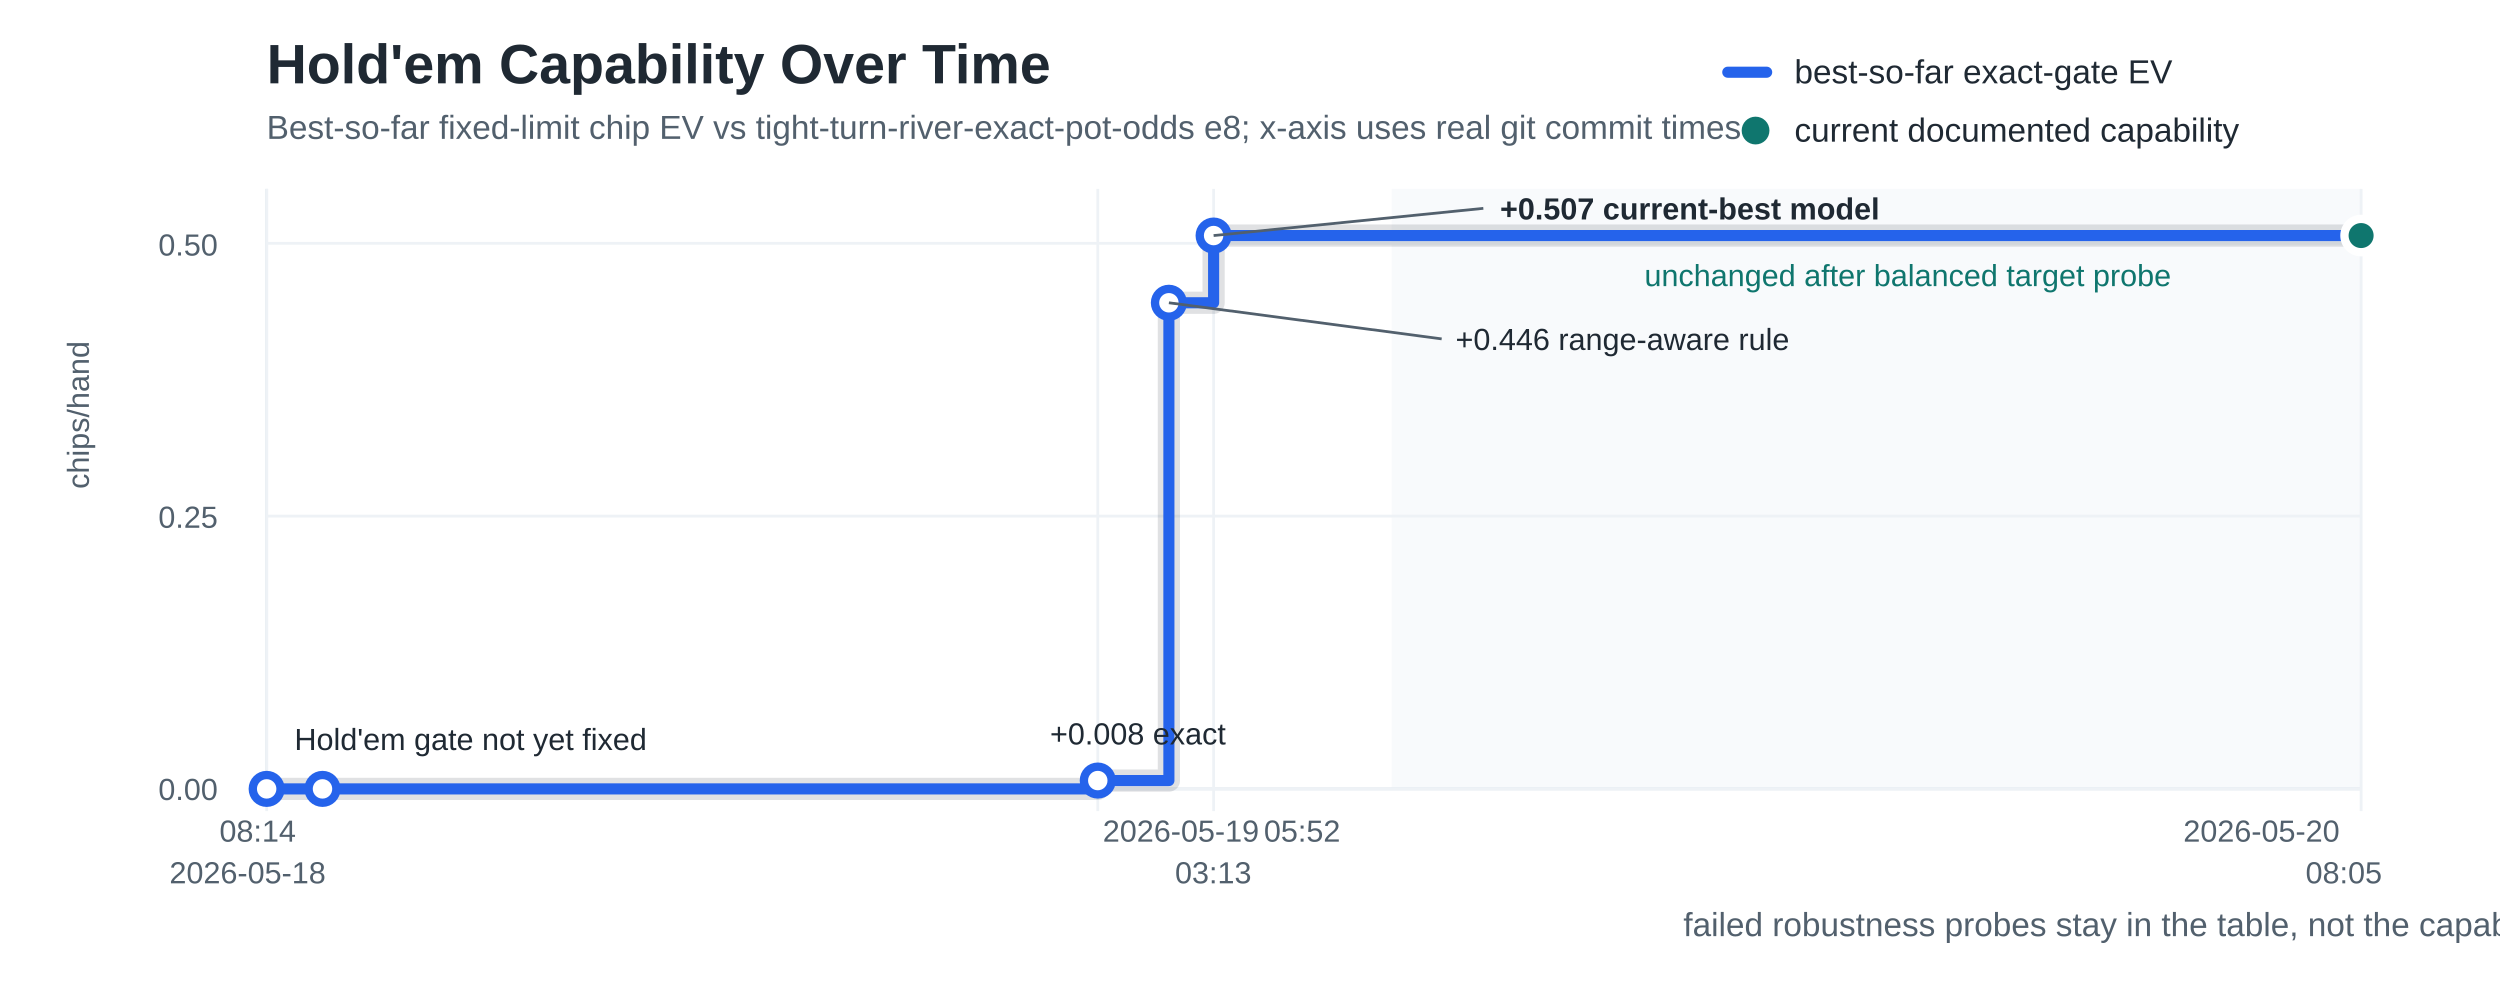
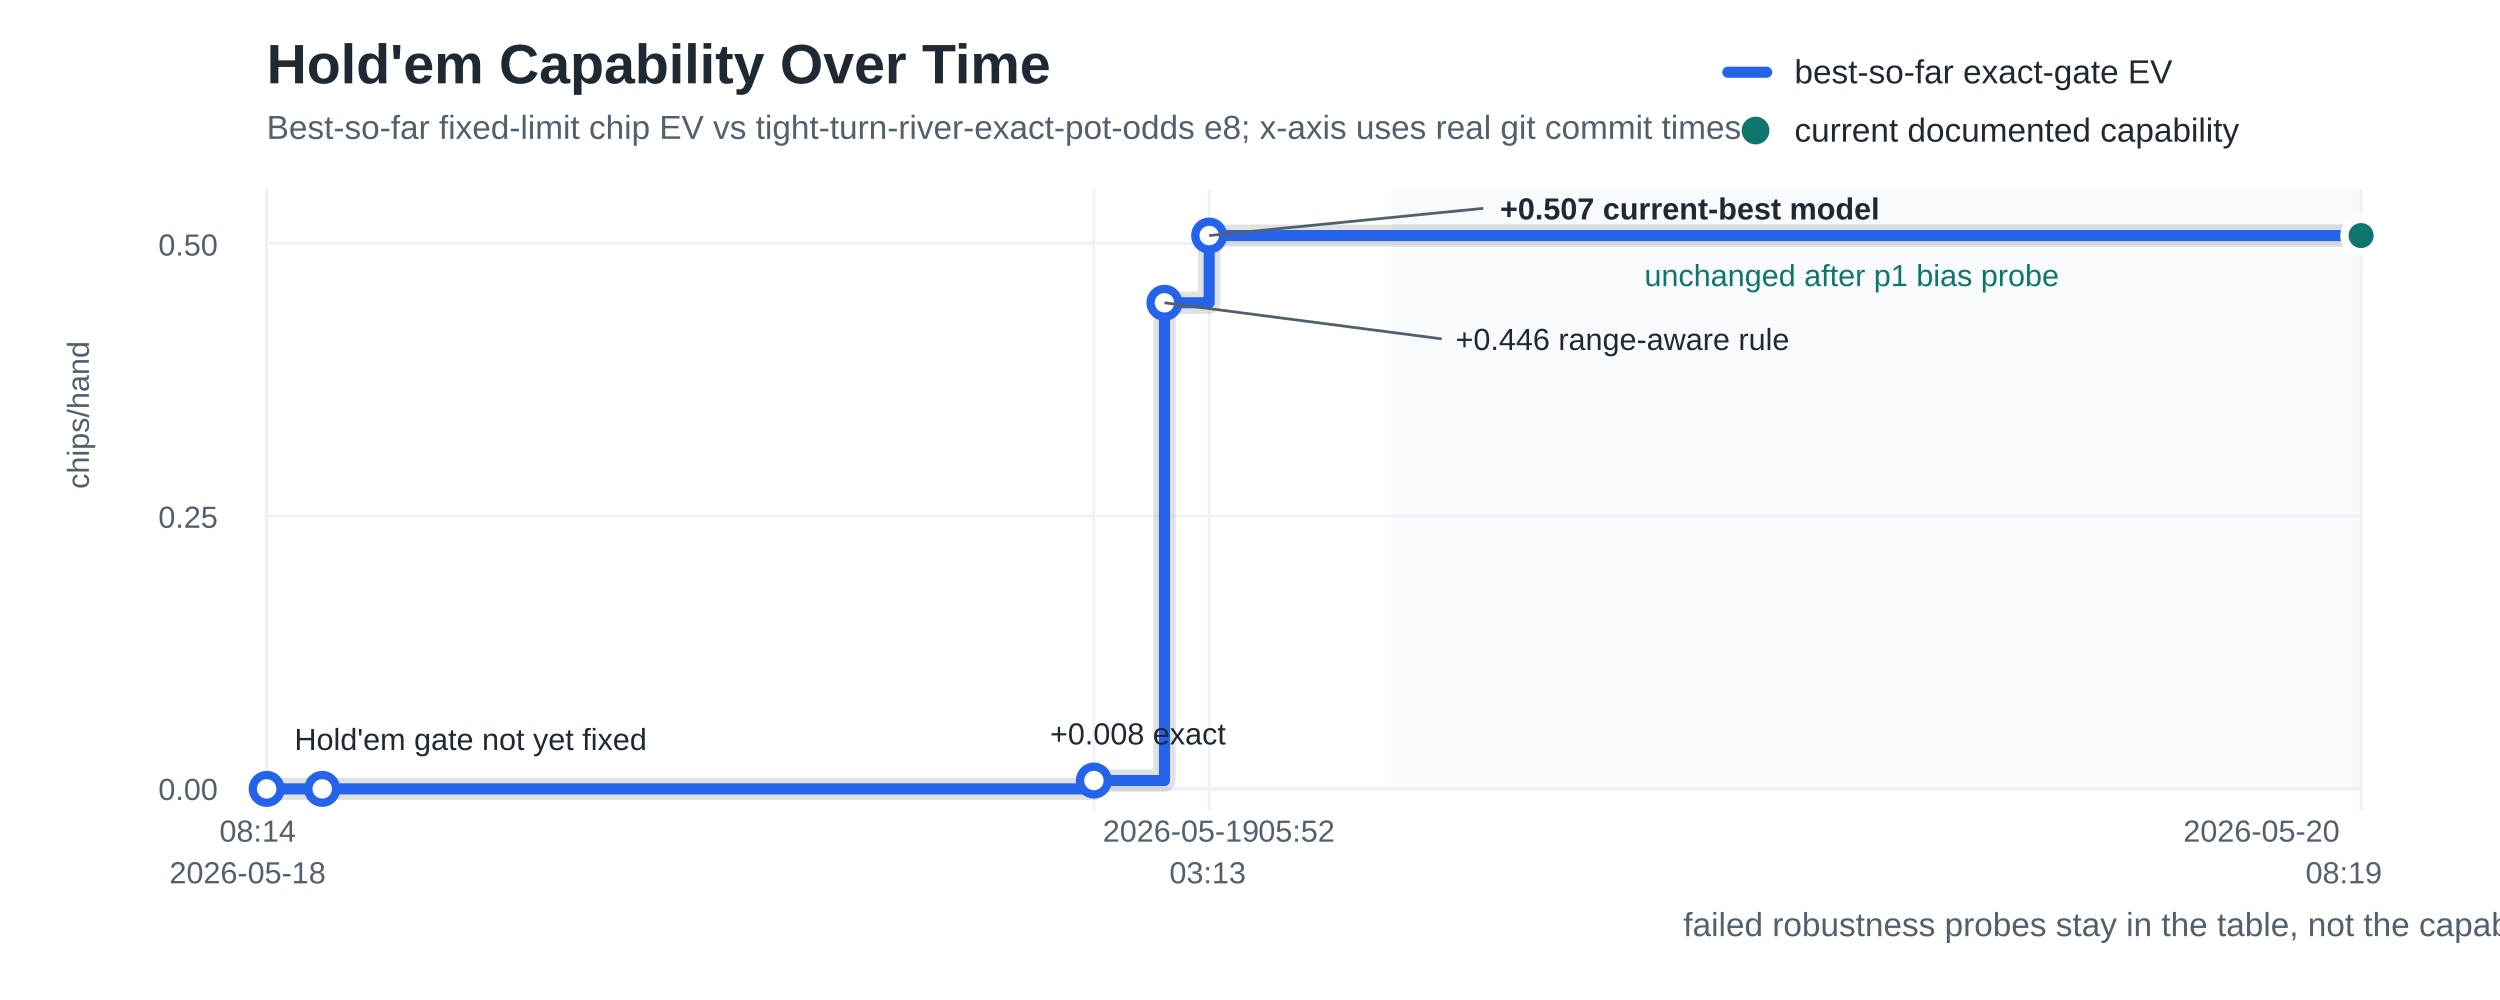
<svg xmlns="http://www.w3.org/2000/svg" width="900" height="360" viewBox="0 0 900 360" role="img" aria-labelledby="title desc">
  <rect width="900" height="360" fill="#ffffff" />
  <rect x="501" y="68" width="349" height="216" fill="#f8fafc" />
  <text x="96" y="30" font-family="Arial, Helvetica, sans-serif" font-size="20" font-weight="700" fill="#1f2933">Hold'em Capability Over Time</text>
  <text x="96" y="50" font-family="Arial, Helvetica, sans-serif" font-size="12" fill="#52606d">Best-so-far fixed-limit chip EV vs tight-turn-river-exact-pot-odds e8; x-axis uses real git commit times</text>
  <g stroke="#d9e2ec" stroke-width="1">
    <line x1="96" y1="284" x2="850" y2="284" />
    <line x1="96" y1="68" x2="96" y2="284" />
  </g>
  <g font-family="Arial, Helvetica, sans-serif" font-size="11" fill="#52606d">
    <line x1="96" y1="284.0" x2="850" y2="284.0" stroke="#eef2f6" stroke-width="1" />
    <text x="57" y="288">0.00</text>
    <line x1="96" y1="185.8" x2="850" y2="185.8" stroke="#eef2f6" stroke-width="1" />
    <text x="57" y="190">0.25</text>
    <line x1="96" y1="87.6" x2="850" y2="87.6" stroke="#eef2f6" stroke-width="1" />
    <text x="57" y="92">0.50</text>
    <text x="32" y="176" transform="rotate(-90 32 176)">chips/hand</text>
  </g>
  <g stroke="#eef2f6" stroke-width="1">
    <line x1="96.0" y1="68" x2="96.0" y2="292" />
-     <line x1="395.2" y1="68" x2="395.2" y2="292" />
-     <line x1="436.9" y1="68" x2="436.9" y2="292" />
+     <line x1="393.8" y1="68" x2="393.8" y2="292" />
+     <line x1="435.3" y1="68" x2="435.3" y2="292" />
    <line x1="850.0" y1="68" x2="850.0" y2="292" />
  </g>
-   <path d="M 96.0 284.0 L 116.1 284.0 L 116.1 284.0 L 395.2 284.0 L 395.2 281.0 L 420.8 281.0 L 420.8 109.0 L 436.9 109.0 L 436.9 84.8 L 850.0 84.8 L 850.0 84.8" fill="none" stroke="#1f2933" stroke-opacity="0.14" stroke-width="8" stroke-linecap="round" stroke-linejoin="round" />
-   <path d="M 96.0 284.0 L 116.1 284.0 L 116.1 284.0 L 395.2 284.0 L 395.2 281.0 L 420.8 281.0 L 420.8 109.0 L 436.9 109.0 L 436.9 84.8 L 850.0 84.8 L 850.0 84.8" fill="none" stroke="#2563eb" stroke-width="4" stroke-linecap="round" stroke-linejoin="round" />
+   <path d="M 96.0 284.0 L 116.0 284.0 L 116.0 284.0 L 393.8 284.0 L 393.8 281.0 L 419.2 281.0 L 419.2 109.0 L 435.3 109.0 L 435.3 84.8 L 850.0 84.8 L 850.0 84.8" fill="none" stroke="#1f2933" stroke-opacity="0.14" stroke-width="8" stroke-linecap="round" stroke-linejoin="round" />
+   <path d="M 96.0 284.0 L 116.0 284.0 L 116.0 284.0 L 393.8 284.0 L 393.8 281.0 L 419.2 281.0 L 419.2 109.0 L 435.3 109.0 L 435.3 84.8 L 850.0 84.8 L 850.0 84.8" fill="none" stroke="#2563eb" stroke-width="4" stroke-linecap="round" stroke-linejoin="round" />
  <g fill="#ffffff" stroke="#2563eb" stroke-width="3">
    <circle cx="96.0" cy="284.0" r="5" />
-     <circle cx="116.1" cy="284.0" r="5" />
-     <circle cx="395.2" cy="281.0" r="5" />
-     <circle cx="420.8" cy="109.0" r="5" />
-     <circle cx="436.9" cy="84.8" r="5" />
+     <circle cx="116.0" cy="284.0" r="5" />
+     <circle cx="393.8" cy="281.0" r="5" />
+     <circle cx="419.2" cy="109.0" r="5" />
+     <circle cx="435.3" cy="84.8" r="5" />
  </g>
  <circle cx="850.0" cy="84.8" r="6" fill="#0f766e" stroke="#ffffff" stroke-width="3" />
  <g font-family="Arial, Helvetica, sans-serif" font-size="11" fill="#1f2933">
    <text x="106" y="270">Hold'em gate not yet fixed</text>
    <text x="378" y="268">+0.008 exact</text>
-     <line x1="420.8" y1="109.0" x2="519" y2="122" stroke="#52606d" stroke-width="1" />
+     <line x1="419.2" y1="109.0" x2="519" y2="122" stroke="#52606d" stroke-width="1" />
    <text x="524" y="126">+0.446 range-aware rule</text>
-     <line x1="436.9" y1="84.8" x2="534" y2="75" stroke="#52606d" stroke-width="1" />
+     <line x1="435.3" y1="84.8" x2="534" y2="75" stroke="#52606d" stroke-width="1" />
    <text x="540" y="79" font-weight="700">+0.507 current-best model</text>
-     <text x="592" y="103" fill="#0f766e">unchanged after balanced target probe</text>
+     <text x="592" y="103" fill="#0f766e">unchanged after p1 bias probe</text>
  </g>
  <g font-family="Arial, Helvetica, sans-serif" font-size="11" fill="#52606d">
    <text x="61" y="318">2026-05-18</text>
    <text x="79" y="303">08:14</text>
    <text x="397" y="303">2026-05-19</text>
-     <text x="423" y="318">03:13</text>
-     <text x="455" y="303">05:52</text>
+     <text x="421" y="318">03:13</text>
+     <text x="453" y="303">05:52</text>
    <text x="786" y="303">2026-05-20</text>
-     <text x="830" y="318">08:05</text>
+     <text x="830" y="318">08:19</text>
  </g>
  <g font-family="Arial, Helvetica, sans-serif" font-size="12" fill="#1f2933">
    <rect x="620" y="24" width="18" height="4" fill="#2563eb" rx="2" />
    <text x="646" y="30">best-so-far exact-gate EV</text>
    <circle cx="632" cy="47" r="5" fill="#0f766e" />
    <text x="646" y="51">current documented capability</text>
    <text x="606" y="337" fill="#52606d">failed robustness probes stay in the table, not the capability line</text>
  </g>
</svg>
